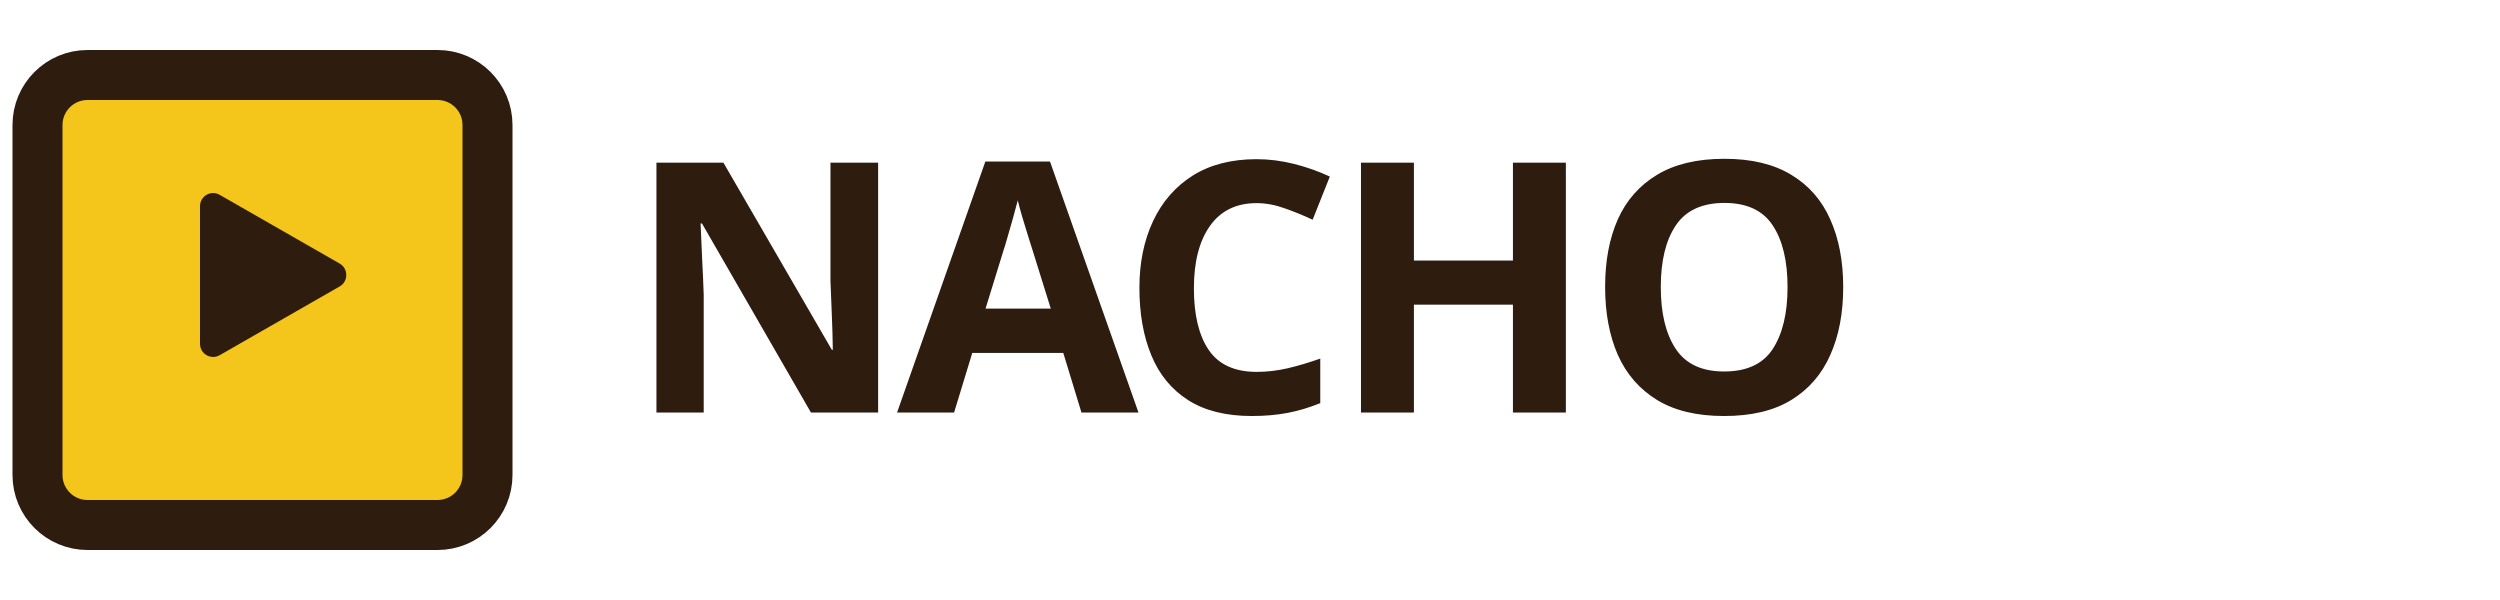
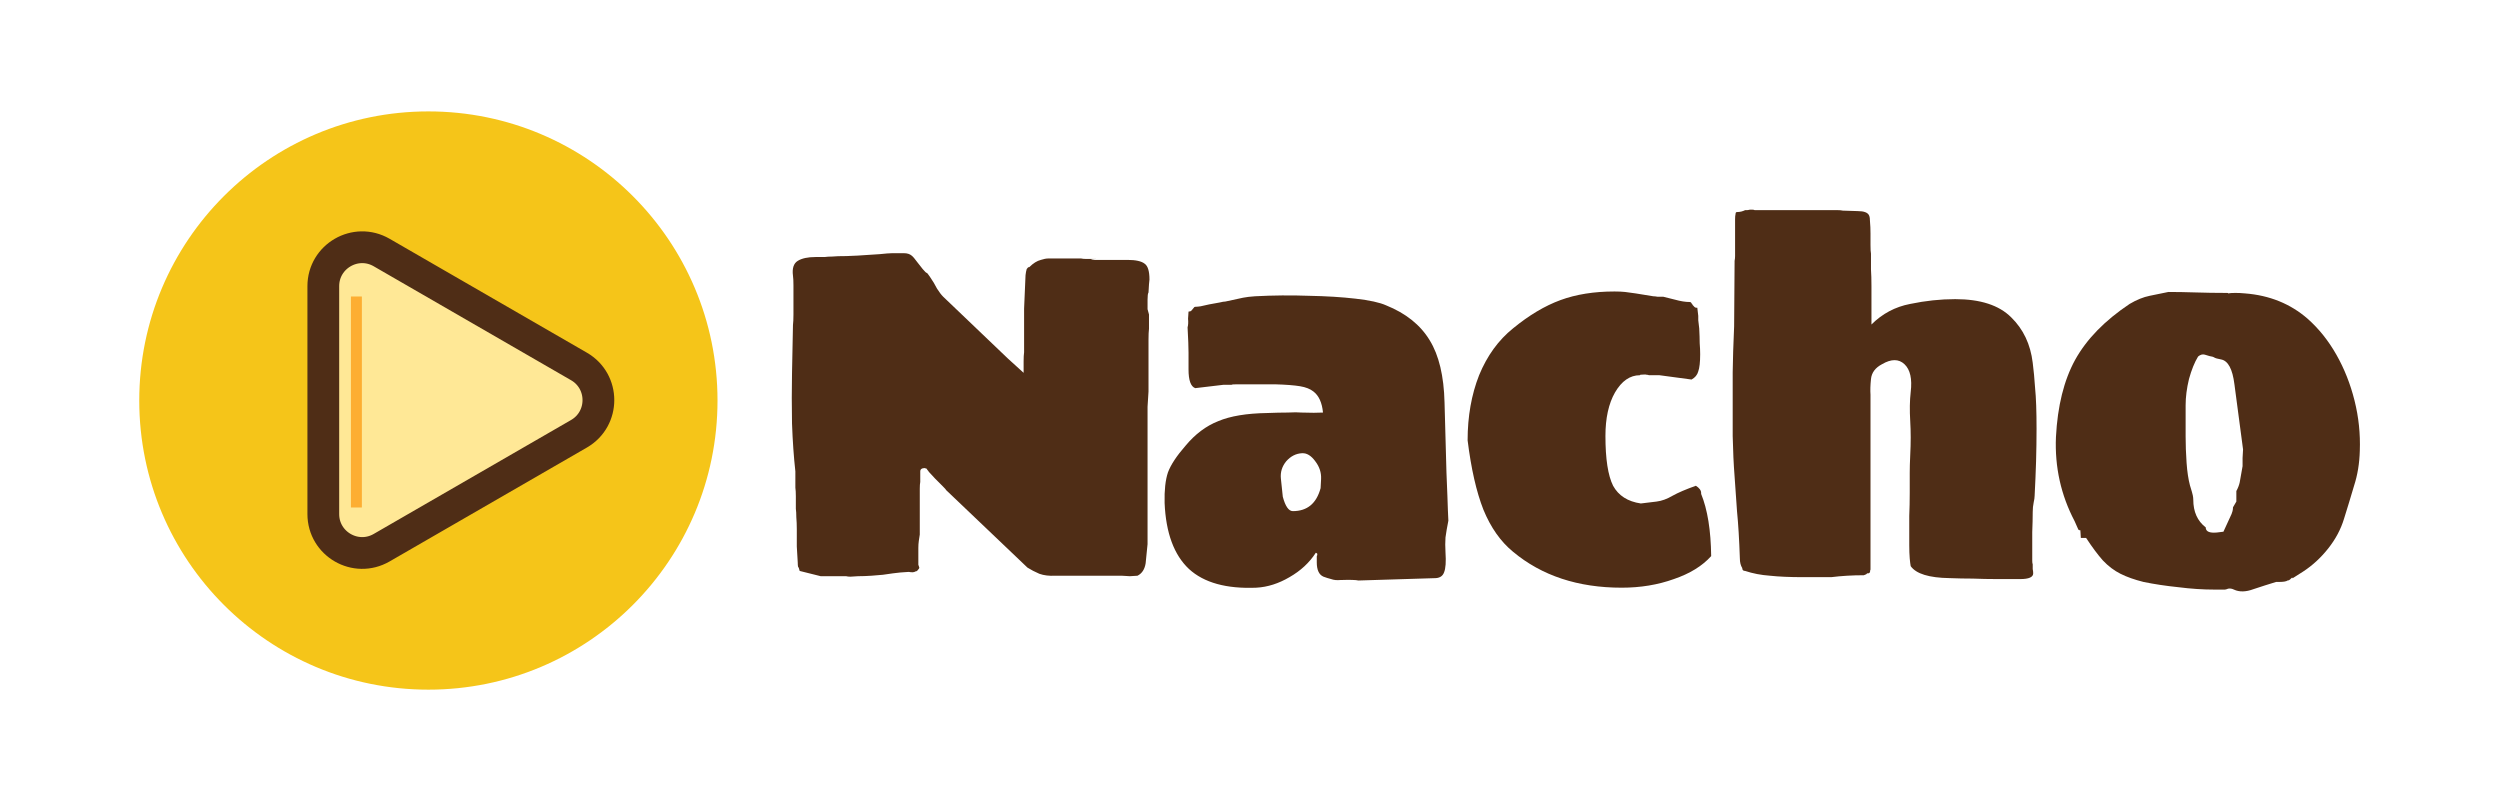
- <svg xmlns="http://www.w3.org/2000/svg" width="200" height="48" viewBox="0 0 200 48" fill="none">
-   <rect x="3" y="6" width="36" height="36" rx="4" fill="hsl(47,91%,53%)" stroke="hsl(25,51%,12%)" stroke-width="4" />
-   <path d="M16 16.5C16 15.672 16.895 15.172 17.6 15.6L27.2 21.1C27.867 21.5 27.867 22.5 27.2 22.9L17.6 28.4C16.895 28.828 16 28.328 16 27.5V16.5Z" fill="hsl(25,51%,12%)" />
-   <text x="50" y="33" font-family="'Bricolage Grotesque', sans-serif" font-size="28" font-weight="800" letter-spacing="-1" fill="hsl(25,51%,12%)">NACHO</text>
+ <svg xmlns="http://www.w3.org/2000/svg" width="1885" height="604" viewBox="0 0 1885 604" fill="none">
+   <rect x="105" y="84" width="436" height="436" rx="218" fill="#F5C519" />
+   <path d="M436.538 276.298C456.081 287.581 456.081 315.789 436.538 327.072L287.744 412.978C268.201 424.261 243.773 410.157 243.773 387.591L243.773 215.778C243.774 193.212 268.201 179.109 287.744 190.392L436.538 276.298Z" fill="#FFE896" stroke="#4F2D16" stroke-width="23.947" />
+   <path d="M268.72 223.558V382.647" stroke="#FDAE32" stroke-width="8.258" />
+   <path d="M1669.97 444.558C1661.07 444.558 1651.93 443.957 1642.55 442.755C1633.17 441.792 1624.39 440.469 1616.21 438.786C1609.48 437.102 1603.7 435.057 1598.89 432.652C1594.08 430.247 1589.63 426.879 1585.54 422.55C1581.7 418.22 1577.49 412.568 1572.92 405.592H1568.95L1568.59 399.819C1568.35 399.819 1568.11 399.819 1567.86 399.819C1567.86 399.579 1567.62 399.458 1567.14 399.458L1564.26 392.964C1553.91 373.24 1549.22 352.073 1550.19 329.463C1551.39 306.132 1556.2 286.769 1564.62 271.374C1573.28 255.74 1586.99 241.669 1605.75 229.161C1611.04 226.034 1616.09 223.989 1620.9 223.027C1625.71 222.065 1630.4 221.103 1634.97 220.141C1641.23 220.141 1648.08 220.261 1655.54 220.502C1663 220.742 1670.45 220.862 1677.91 220.862H1679.35C1679.83 220.862 1680.07 220.983 1680.07 221.223C1681.28 220.983 1683.08 220.862 1685.49 220.862C1687.89 220.862 1690.3 220.983 1692.7 221.223C1711.22 222.666 1726.98 229.041 1739.97 240.346C1748.38 247.802 1755.6 256.822 1761.61 267.406C1767.63 277.989 1772.2 289.535 1775.32 302.042C1778.45 314.55 1779.77 327.178 1779.29 339.926C1779.05 349.307 1777.61 358.087 1774.96 366.265C1772.56 374.443 1770.03 382.741 1767.39 391.16C1764.98 399.098 1761.01 406.554 1755.48 413.53C1749.95 420.505 1743.69 426.278 1736.72 430.848L1728.78 435.899C1728.54 436.14 1728.42 436.02 1728.42 435.538C1728.42 435.298 1727.82 435.779 1726.62 436.982C1726.14 437.463 1725.53 437.703 1724.81 437.703C1723.85 438.425 1721.69 438.786 1718.32 438.786H1716.15C1710.62 440.469 1704.97 442.273 1699.2 444.198C1693.42 446.363 1688.49 446.483 1684.4 444.558C1682.96 443.837 1681.52 443.596 1680.07 443.837C1678.87 444.318 1678.03 444.558 1677.55 444.558H1669.97ZM1669.25 401.623C1670.69 401.623 1672.14 401.503 1673.58 401.262C1675.26 401.022 1676.22 400.902 1676.47 400.902L1682.6 387.552C1682.84 386.83 1683.08 386.109 1683.32 385.387C1683.56 384.425 1683.68 383.463 1683.68 382.501L1686.21 378.171V370.234C1687.41 368.069 1688.25 365.904 1688.73 363.739C1689.21 361.334 1689.94 357.245 1690.9 351.472V345.338L1691.26 338.844L1684.76 289.775C1683.32 278.23 1679.95 271.976 1674.66 271.014C1672.02 270.533 1670.33 270.052 1669.61 269.57C1668.89 269.089 1667.69 268.729 1666 268.488C1665.28 268.248 1664.08 267.887 1662.39 267.406C1660.71 266.925 1659.03 267.406 1657.34 268.849C1654.7 273.178 1652.41 278.831 1650.49 285.806C1648.8 292.782 1647.96 299.397 1647.96 305.65V316.474C1647.96 318.639 1647.96 322.849 1647.96 329.102C1647.96 335.356 1648.2 341.971 1648.68 348.946C1649.16 355.681 1650.01 361.334 1651.21 365.904C1652.41 369.753 1653.13 372.278 1653.37 373.481C1653.61 374.684 1653.73 375.766 1653.73 376.728C1653.73 385.868 1656.86 392.844 1663.12 397.654C1663.12 400.3 1665.16 401.623 1669.25 401.623Z" fill="#4F2D16" />
+   <path d="M1534.11 373.842C1534.11 375.044 1533.87 376.728 1533.39 378.893C1532.91 381.058 1532.67 383.463 1532.67 386.109C1532.67 390.438 1532.55 395.49 1532.31 401.262C1532.31 407.035 1532.31 412.928 1532.31 418.942C1532.31 420.385 1532.31 421.708 1532.31 422.91C1532.31 424.113 1532.43 424.955 1532.67 425.436C1532.67 426.639 1532.67 427.841 1532.67 429.044C1532.91 430.247 1533.03 431.329 1533.03 432.291C1533.03 435.178 1529.78 436.621 1523.29 436.621H1505.61C1499.6 436.621 1493.58 436.501 1487.57 436.26C1481.8 436.26 1475.9 436.14 1469.89 435.899C1454.5 435.659 1444.75 432.652 1440.67 426.879C1440.43 425.677 1440.18 423.752 1439.94 421.106C1439.7 418.22 1439.58 414.853 1439.58 411.004C1439.58 401.864 1439.58 394.528 1439.58 388.995C1439.82 383.463 1439.94 377.69 1439.94 371.677V364.822C1439.94 362.657 1439.94 359.891 1439.94 356.523C1439.94 352.915 1440.06 348.465 1440.31 343.174C1440.79 334.033 1440.79 325.494 1440.31 317.557C1439.82 309.379 1439.94 302.042 1440.67 295.548C1441.87 285.686 1440.31 278.711 1435.98 274.622C1431.65 270.533 1425.99 270.533 1419.02 274.622C1413.97 277.268 1411.2 280.996 1410.72 285.806C1410.24 290.377 1410.12 294.345 1410.36 297.713V429.405C1410.12 429.886 1410 430.487 1410 431.209C1409.76 431.93 1409.28 432.291 1408.55 432.291C1408.31 432.291 1408.07 432.291 1407.83 432.291C1407.83 432.291 1407.59 432.532 1407.11 433.013C1407.11 433.013 1406.51 433.253 1405.31 433.734C1400.98 433.734 1396.77 433.855 1392.68 434.095C1388.59 434.336 1384.62 434.697 1380.77 435.178H1359.49C1349.62 435.178 1341.33 434.817 1334.59 434.095C1327.86 433.614 1321.6 432.412 1315.83 430.487C1314.39 430.487 1313.66 429.766 1313.66 428.322C1312.46 426.398 1311.86 423.993 1311.86 421.106C1311.38 406.915 1310.66 395.009 1309.7 385.387C1308.97 375.766 1308.37 367.107 1307.89 359.41C1307.17 350.269 1306.69 340.047 1306.45 328.742C1306.45 317.437 1306.45 304.929 1306.45 291.218V280.755L1306.81 264.88L1307.53 246.118L1307.89 196.689C1308.13 195.486 1308.25 194.284 1308.25 193.081C1308.25 191.638 1308.25 189.834 1308.25 187.669V171.794C1308.25 169.148 1308.25 166.983 1308.25 165.299C1308.25 163.616 1308.37 162.293 1308.61 161.33C1308.61 160.368 1308.97 159.887 1309.7 159.887C1311.86 159.887 1313.9 159.406 1315.83 158.444C1316.31 158.444 1316.79 158.444 1317.27 158.444C1317.75 158.444 1318.47 158.324 1319.44 158.083C1319.92 158.083 1320.52 158.083 1321.24 158.083C1321.96 158.083 1322.56 158.204 1323.05 158.444H1379.69C1382.1 158.444 1384.02 158.444 1385.46 158.444C1387.15 158.444 1388.47 158.564 1389.43 158.805L1400.62 159.166C1405.43 159.166 1408.31 160.248 1409.28 162.413C1409.76 163.375 1410 165.059 1410 167.464C1410.24 169.869 1410.36 172.756 1410.36 176.123V184.782C1410.36 187.909 1410.48 190.074 1410.72 191.277V197.771C1410.72 198.012 1410.72 199.816 1410.72 203.183C1410.96 206.551 1411.08 210.76 1411.08 215.811C1411.08 220.622 1411.08 225.433 1411.08 230.243C1411.08 235.054 1411.08 239.023 1411.08 242.15C1411.08 245.277 1411.08 246.72 1411.08 246.479V244.675C1419.26 236.497 1429 231.326 1440.31 229.161C1451.85 226.756 1463.16 225.553 1474.22 225.553C1493.22 225.553 1507.29 230.123 1516.43 239.263C1525.57 248.163 1530.99 259.588 1532.67 273.539C1533.39 279.072 1533.99 285.446 1534.47 292.662C1535.2 299.878 1535.56 310.1 1535.56 323.33C1535.56 331.267 1535.44 339.445 1535.2 347.864C1534.95 356.042 1534.59 364.701 1534.11 373.842Z" fill="#4F2D16" />
+   <path d="M1278.69 366.265C1281.33 367.949 1282.66 369.753 1282.66 371.677V372.398C1287.47 384.185 1289.99 399.819 1290.23 419.302C1283.5 426.759 1274.12 432.532 1262.09 436.621C1250.06 440.95 1236.95 443.115 1222.76 443.115C1189.81 443.115 1162.51 434.095 1140.86 416.055C1131.48 408.358 1124.02 397.775 1118.49 384.305C1113.2 370.835 1109.23 353.396 1106.58 331.989C1106.58 313.949 1109.47 297.593 1115.24 282.92C1121.26 268.248 1129.8 256.461 1140.86 247.562C1152.89 237.7 1164.79 230.604 1176.58 226.274C1188.37 221.945 1201.96 219.78 1217.35 219.78C1220.48 219.78 1223.12 219.9 1225.29 220.141C1227.45 220.381 1230.1 220.742 1233.23 221.223C1236.35 221.704 1240.8 222.426 1246.58 223.388C1247.54 223.388 1248.62 223.508 1249.82 223.749C1251.03 223.749 1252.47 223.749 1254.15 223.749L1262.81 225.914C1267.14 227.116 1270.87 227.718 1274 227.718C1274.72 227.718 1275.2 228.078 1275.44 228.8C1275.92 229.041 1276.16 229.401 1276.16 229.882C1276.4 230.123 1276.64 230.363 1276.88 230.604C1277.6 231.566 1278.33 232.047 1279.05 232.047H1279.77L1280.49 238.181C1280.49 238.902 1280.49 239.985 1280.49 241.428C1280.73 242.871 1280.97 244.916 1281.21 247.562C1281.45 251.891 1281.57 255.619 1281.57 258.746C1281.81 261.633 1281.93 264.399 1281.93 267.045C1281.93 273.058 1281.45 277.388 1280.49 280.034C1279.77 282.679 1278.09 284.724 1275.44 286.167L1251.27 282.92H1247.3C1245.13 282.92 1243.81 282.92 1243.33 282.92C1242.85 282.68 1242.25 282.559 1241.52 282.559C1241.04 282.319 1239.48 282.319 1236.83 282.559L1236.47 282.92C1229.02 282.92 1222.76 287.25 1217.71 295.909C1212.9 304.328 1210.5 315.272 1210.5 328.742C1210.5 346.06 1212.42 358.568 1216.27 366.265C1220.36 373.721 1227.33 378.171 1237.19 379.614L1249.1 378.171C1252.95 377.69 1256.92 376.247 1261.01 373.842C1265.34 371.436 1271.23 368.911 1278.69 366.265Z" fill="#4F2D16" />
+   <path d="M947.388 443.115C924.778 444.078 907.82 439.387 896.515 429.044C885.21 418.461 879.076 401.864 878.114 379.254C877.874 369.632 878.716 361.935 880.64 356.163C882.805 350.39 887.255 343.655 893.99 335.958C901.206 327.299 909.384 321.165 918.524 317.557C927.664 313.708 939.931 311.664 955.326 311.423C961.339 311.183 966.51 311.063 970.84 311.063C975.41 310.822 978.898 310.822 981.303 311.063C988.279 311.303 993.691 311.303 997.539 311.063C996.818 303.606 994.412 298.314 990.323 295.187C987.918 293.263 984.55 291.94 980.221 291.219C975.891 290.497 969.637 290.016 961.459 289.775H932.595C930.19 289.775 928.867 289.896 928.626 290.136C928.626 290.136 927.544 290.136 925.379 290.136H922.493L901.206 292.662C897.838 291.459 896.154 286.769 896.154 278.591C896.154 277.147 896.154 275.704 896.154 274.261C896.154 272.577 896.154 269.811 896.154 265.963C896.154 261.874 895.914 255.499 895.433 246.84C895.914 245.156 896.034 242.992 895.794 240.346L896.154 234.934C897.116 234.934 897.838 234.693 898.319 234.212L900.123 232.047C900.364 231.566 900.724 231.326 901.206 231.326C902.168 231.326 903.491 231.206 905.174 230.965C907.099 230.484 909.263 230.003 911.669 229.522L919.606 228.079C921.531 227.598 922.974 227.357 923.936 227.357C930.671 225.914 935.121 224.952 937.286 224.471C939.691 223.99 942.698 223.629 946.306 223.388C960.016 222.667 973.486 222.546 986.715 223.027C999.944 223.268 1011.73 223.99 1022.07 225.192C1032.66 226.395 1040.35 228.079 1045.16 230.243C1060.08 236.257 1071.02 245.036 1078 256.582C1084.97 267.887 1088.7 283.522 1089.18 303.486L1090.63 356.163C1090.87 362.898 1091.11 368.911 1091.35 374.203C1091.59 379.254 1091.71 382.742 1091.71 384.666L1092.07 392.603C1091.11 397.414 1090.39 401.623 1089.9 405.231C1089.66 408.599 1089.66 412.327 1089.9 416.416C1090.39 423.632 1090.02 428.683 1088.82 431.57C1087.86 434.216 1085.81 435.659 1082.69 435.899L1024.24 437.703C1022.31 437.222 1017.74 437.102 1010.53 437.343C1007.88 437.583 1005.6 437.343 1003.67 436.621C1001.75 436.14 999.824 435.539 997.9 434.817C994.532 433.374 992.849 429.766 992.849 423.993V419.663C992.849 419.182 992.969 418.822 993.21 418.581V417.499C992.728 417.018 992.368 416.777 992.127 416.777C987.316 424.234 980.702 430.367 972.283 435.178C964.105 439.988 955.807 442.634 947.388 443.115ZM974.809 385.387C985.633 385.387 992.608 379.615 995.735 368.069L996.096 361.214C996.336 356.403 994.893 351.953 991.766 347.864C988.639 343.535 985.272 341.49 981.664 341.731C977.094 341.971 973.125 344.016 969.758 347.864C966.631 351.713 965.308 356.042 965.789 360.853L967.232 374.563C969.156 381.779 971.682 385.387 974.809 385.387Z" fill="#4F2D16" />
+   <path d="M641.198 434.817C639.995 434.817 638.913 434.697 637.951 434.456C636.989 434.456 636.027 434.456 635.064 434.456H618.828L602.953 430.487L602.232 427.962C601.751 427.962 601.51 426.759 601.51 424.354C601.269 420.265 601.029 416.176 600.788 412.086C600.788 407.997 600.788 403.668 600.788 399.098C600.788 395.73 600.668 392.723 600.428 390.078C600.428 387.432 600.307 385.267 600.067 383.583C600.067 379.975 600.067 376.848 600.067 374.202C600.067 371.557 599.947 369.392 599.706 367.708V355.441C598.503 344.617 597.661 332.59 597.18 319.361C596.94 306.131 596.94 293.503 597.18 281.477L597.902 245.036C598.143 243.112 598.263 240.466 598.263 237.098C598.263 233.731 598.263 230.123 598.263 226.274C598.263 221.945 598.263 218.217 598.263 215.09C598.263 211.963 598.143 209.557 597.902 207.874C597.18 202.341 598.383 198.613 601.51 196.689C604.637 194.765 609.087 193.802 614.86 193.802C617.987 193.802 620.272 193.802 621.715 193.802C623.399 193.562 625.323 193.442 627.488 193.442C629.893 193.201 633.501 193.081 638.312 193.081L646.61 192.72C653.345 192.239 658.877 191.878 663.207 191.638C667.777 191.157 670.904 190.916 672.588 190.916C676.196 190.916 679.202 190.916 681.608 190.916C684.013 190.916 685.937 191.517 687.38 192.72C688.343 193.442 689.786 195.125 691.71 197.771C693.875 200.417 695.198 202.101 695.679 202.822C697.363 204.747 698.325 205.709 698.565 205.709C698.806 205.468 699.648 206.43 701.091 208.595C703.256 211.722 705.06 214.729 706.503 217.615C708.187 220.261 709.75 222.306 711.193 223.749L759.901 270.292L771.808 281.116C771.808 277.989 771.808 275.103 771.808 272.457C771.808 269.57 771.928 267.285 772.168 265.602V232.769L773.251 207.513C773.491 206.31 773.612 205.468 773.612 204.987C773.852 204.266 773.972 203.785 773.972 203.544C773.972 203.063 774.333 202.462 775.055 201.74C775.295 201.499 775.656 201.379 776.137 201.379C779.024 198.493 781.91 196.689 784.796 195.967C786.961 195.246 788.885 194.885 790.569 194.885H815.104C816.066 195.125 817.389 195.246 819.072 195.246C820.997 195.246 823.162 195.246 825.567 195.246C827.491 195.246 827.852 195.246 826.649 195.246C825.687 195.246 824.605 195.366 823.402 195.606C822.199 195.606 822.199 195.727 823.402 195.967H850.101C856.355 195.967 860.685 196.929 863.09 198.854C865.495 200.537 866.698 204.506 866.698 210.76L866.337 214.368L865.976 220.502C865.495 221.223 865.255 223.027 865.255 225.914V233.13L866.337 237.098V247.922C866.097 249.847 865.976 252.613 865.976 256.221C865.976 259.829 865.976 264.038 865.976 268.849V295.187C865.736 298.314 865.495 302.163 865.255 306.733C865.255 311.062 865.255 315.873 865.255 321.165V410.282L863.812 424.714C863.09 429.285 861.045 432.411 857.678 434.095L851.905 434.456L845.772 434.095H795.62C791.05 434.336 787.082 433.855 783.714 432.652C780.347 431.209 777.34 429.645 774.694 427.962L713.358 369.512C713.358 369.272 712.516 368.309 710.832 366.626C709.149 364.942 707.224 363.018 705.06 360.853C703.135 358.688 701.572 357.004 700.369 355.802C700.129 355.321 699.768 354.839 699.287 354.358C699.046 353.877 698.806 353.517 698.565 353.276C698.325 353.276 698.084 353.276 697.844 353.276C697.844 353.035 697.723 352.915 697.483 352.915C695.077 352.915 693.875 353.757 693.875 355.441V363.378C693.634 364.581 693.514 366.265 693.514 368.43C693.514 370.354 693.514 372.639 693.514 375.285V403.066C693.273 404.51 693.033 406.073 692.792 407.757C692.552 409.441 692.432 411.245 692.432 413.169V425.797L693.153 427.962C693.153 428.443 692.792 429.044 692.071 429.766C691.59 430.487 690.988 430.848 690.267 430.848C689.305 431.57 687.621 431.69 685.216 431.209C680.645 431.449 676.677 431.81 673.309 432.291C670.182 432.772 667.657 433.133 665.732 433.374C663.568 433.614 660.681 433.855 657.073 434.095C653.465 434.336 650.098 434.456 646.971 434.456C643.844 434.697 641.92 434.817 641.198 434.817Z" fill="#4F2D16" />
</svg>
